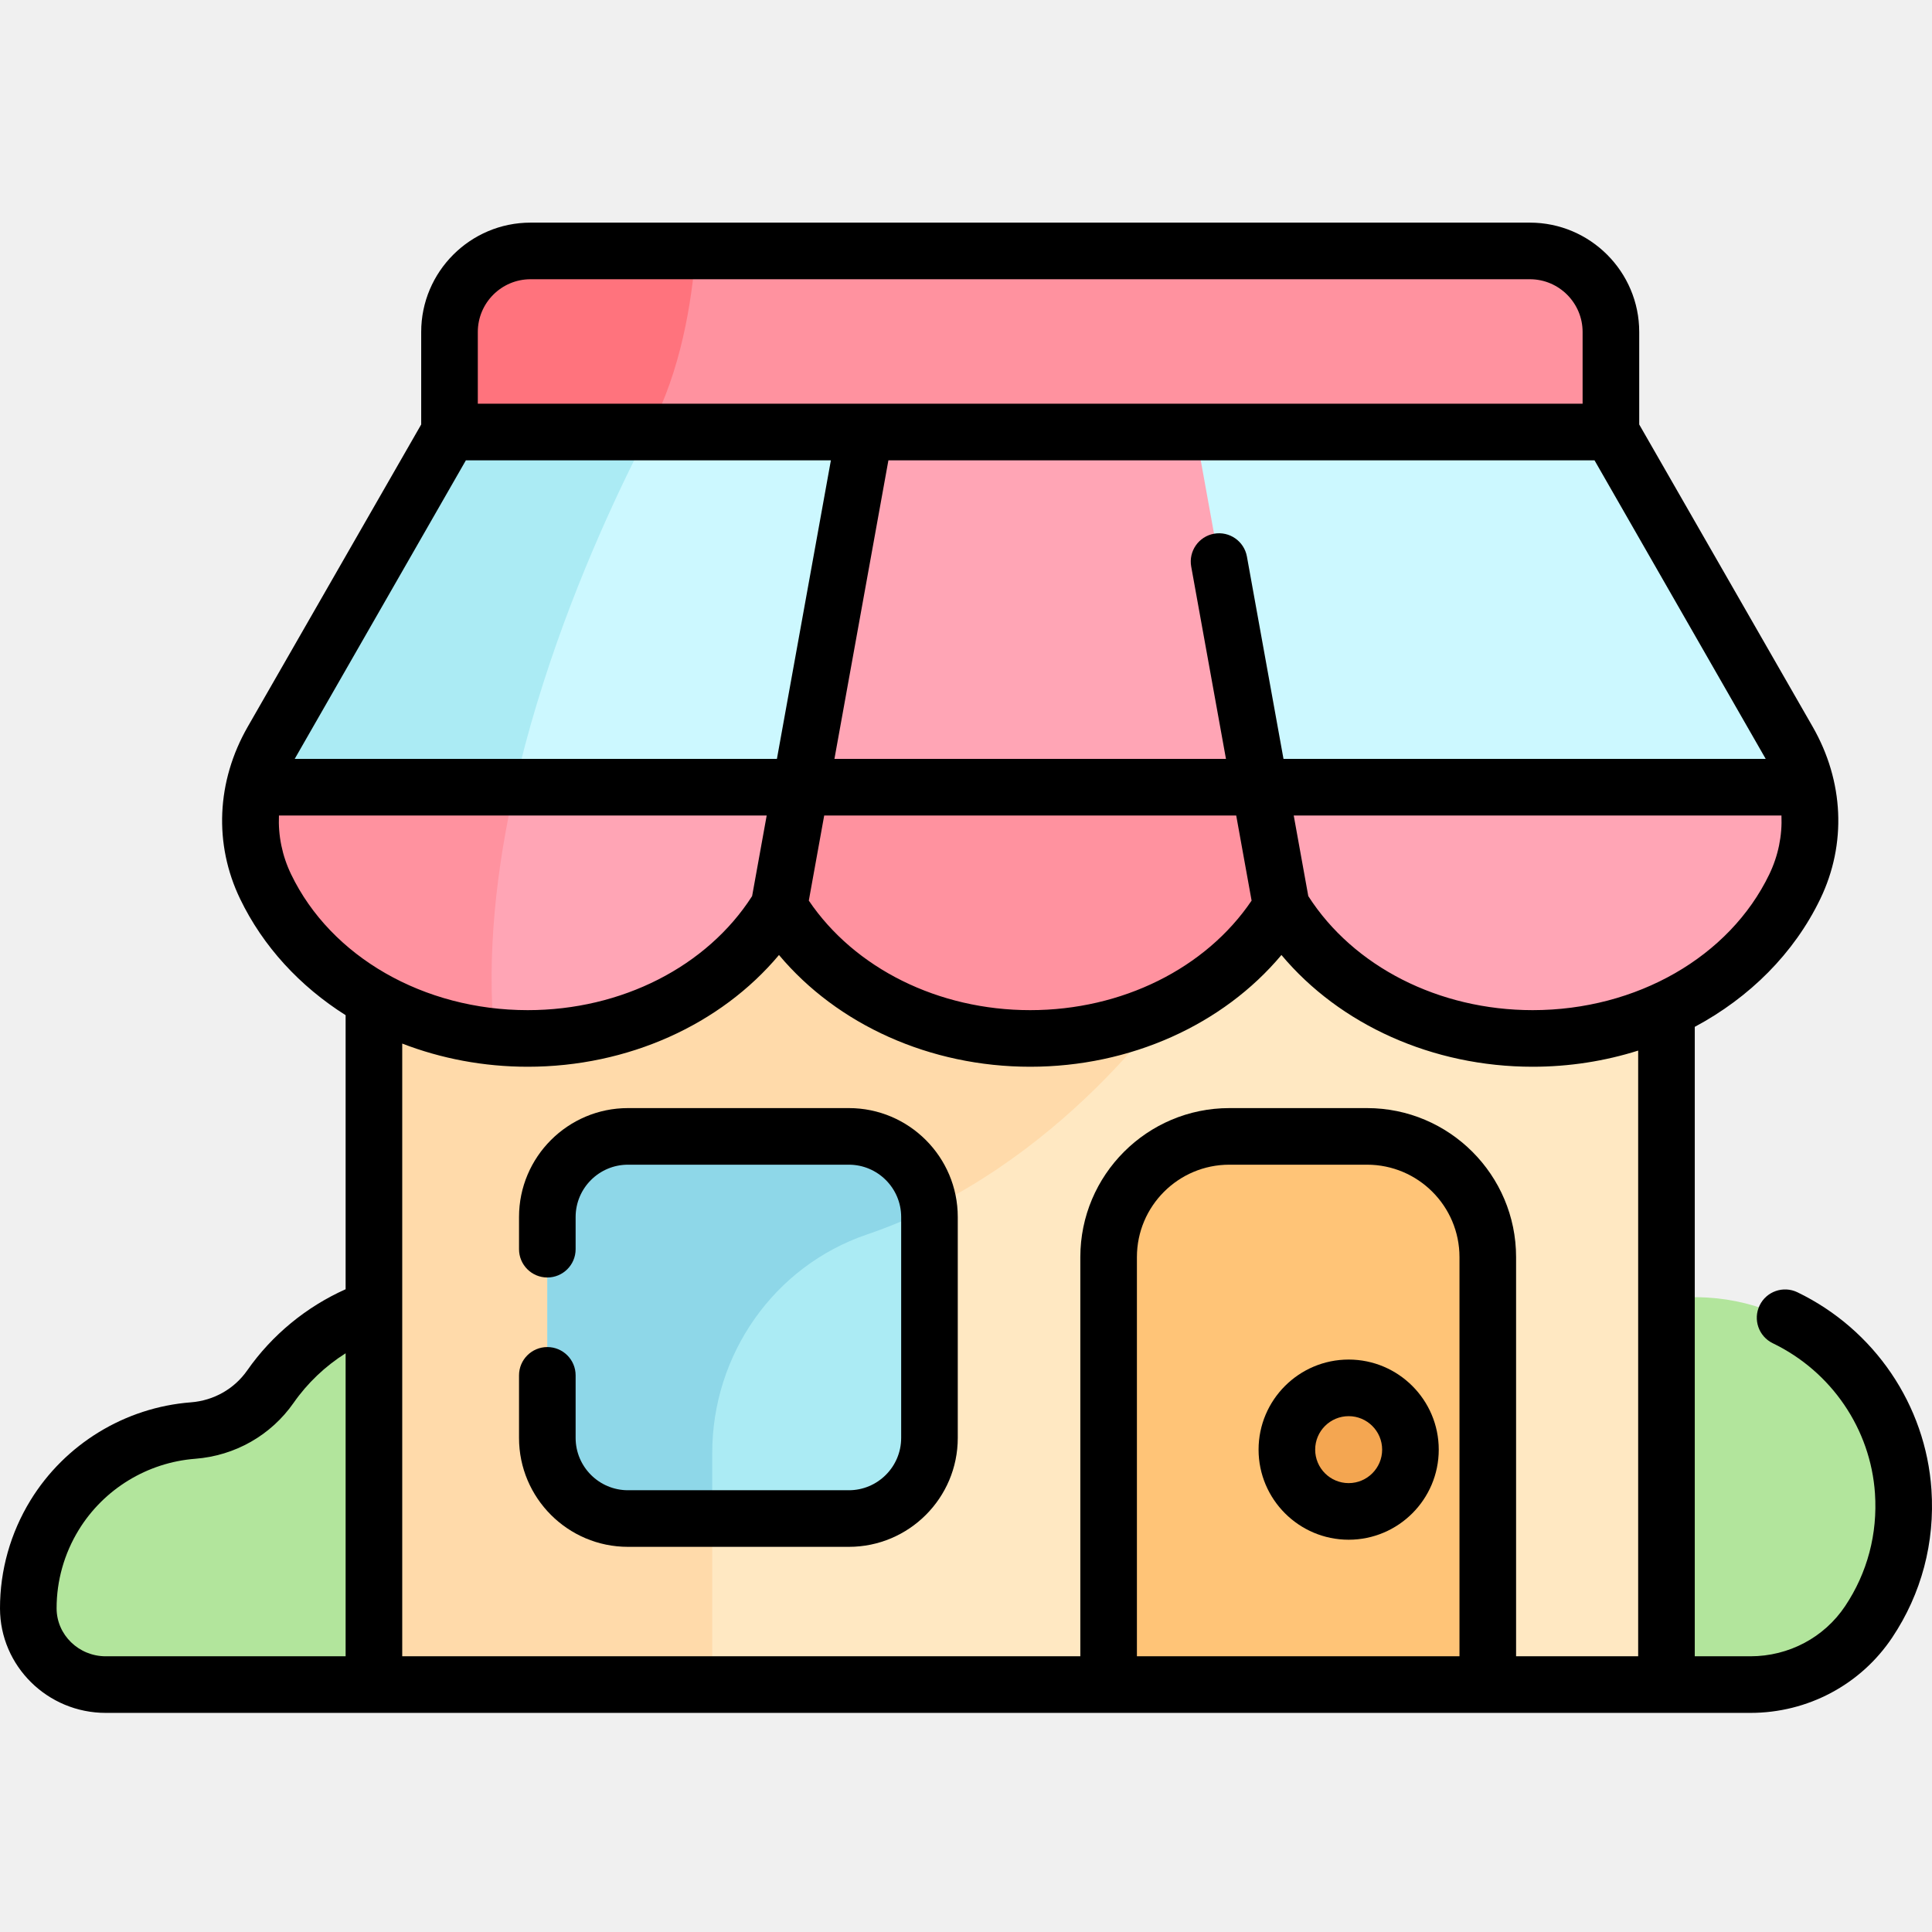
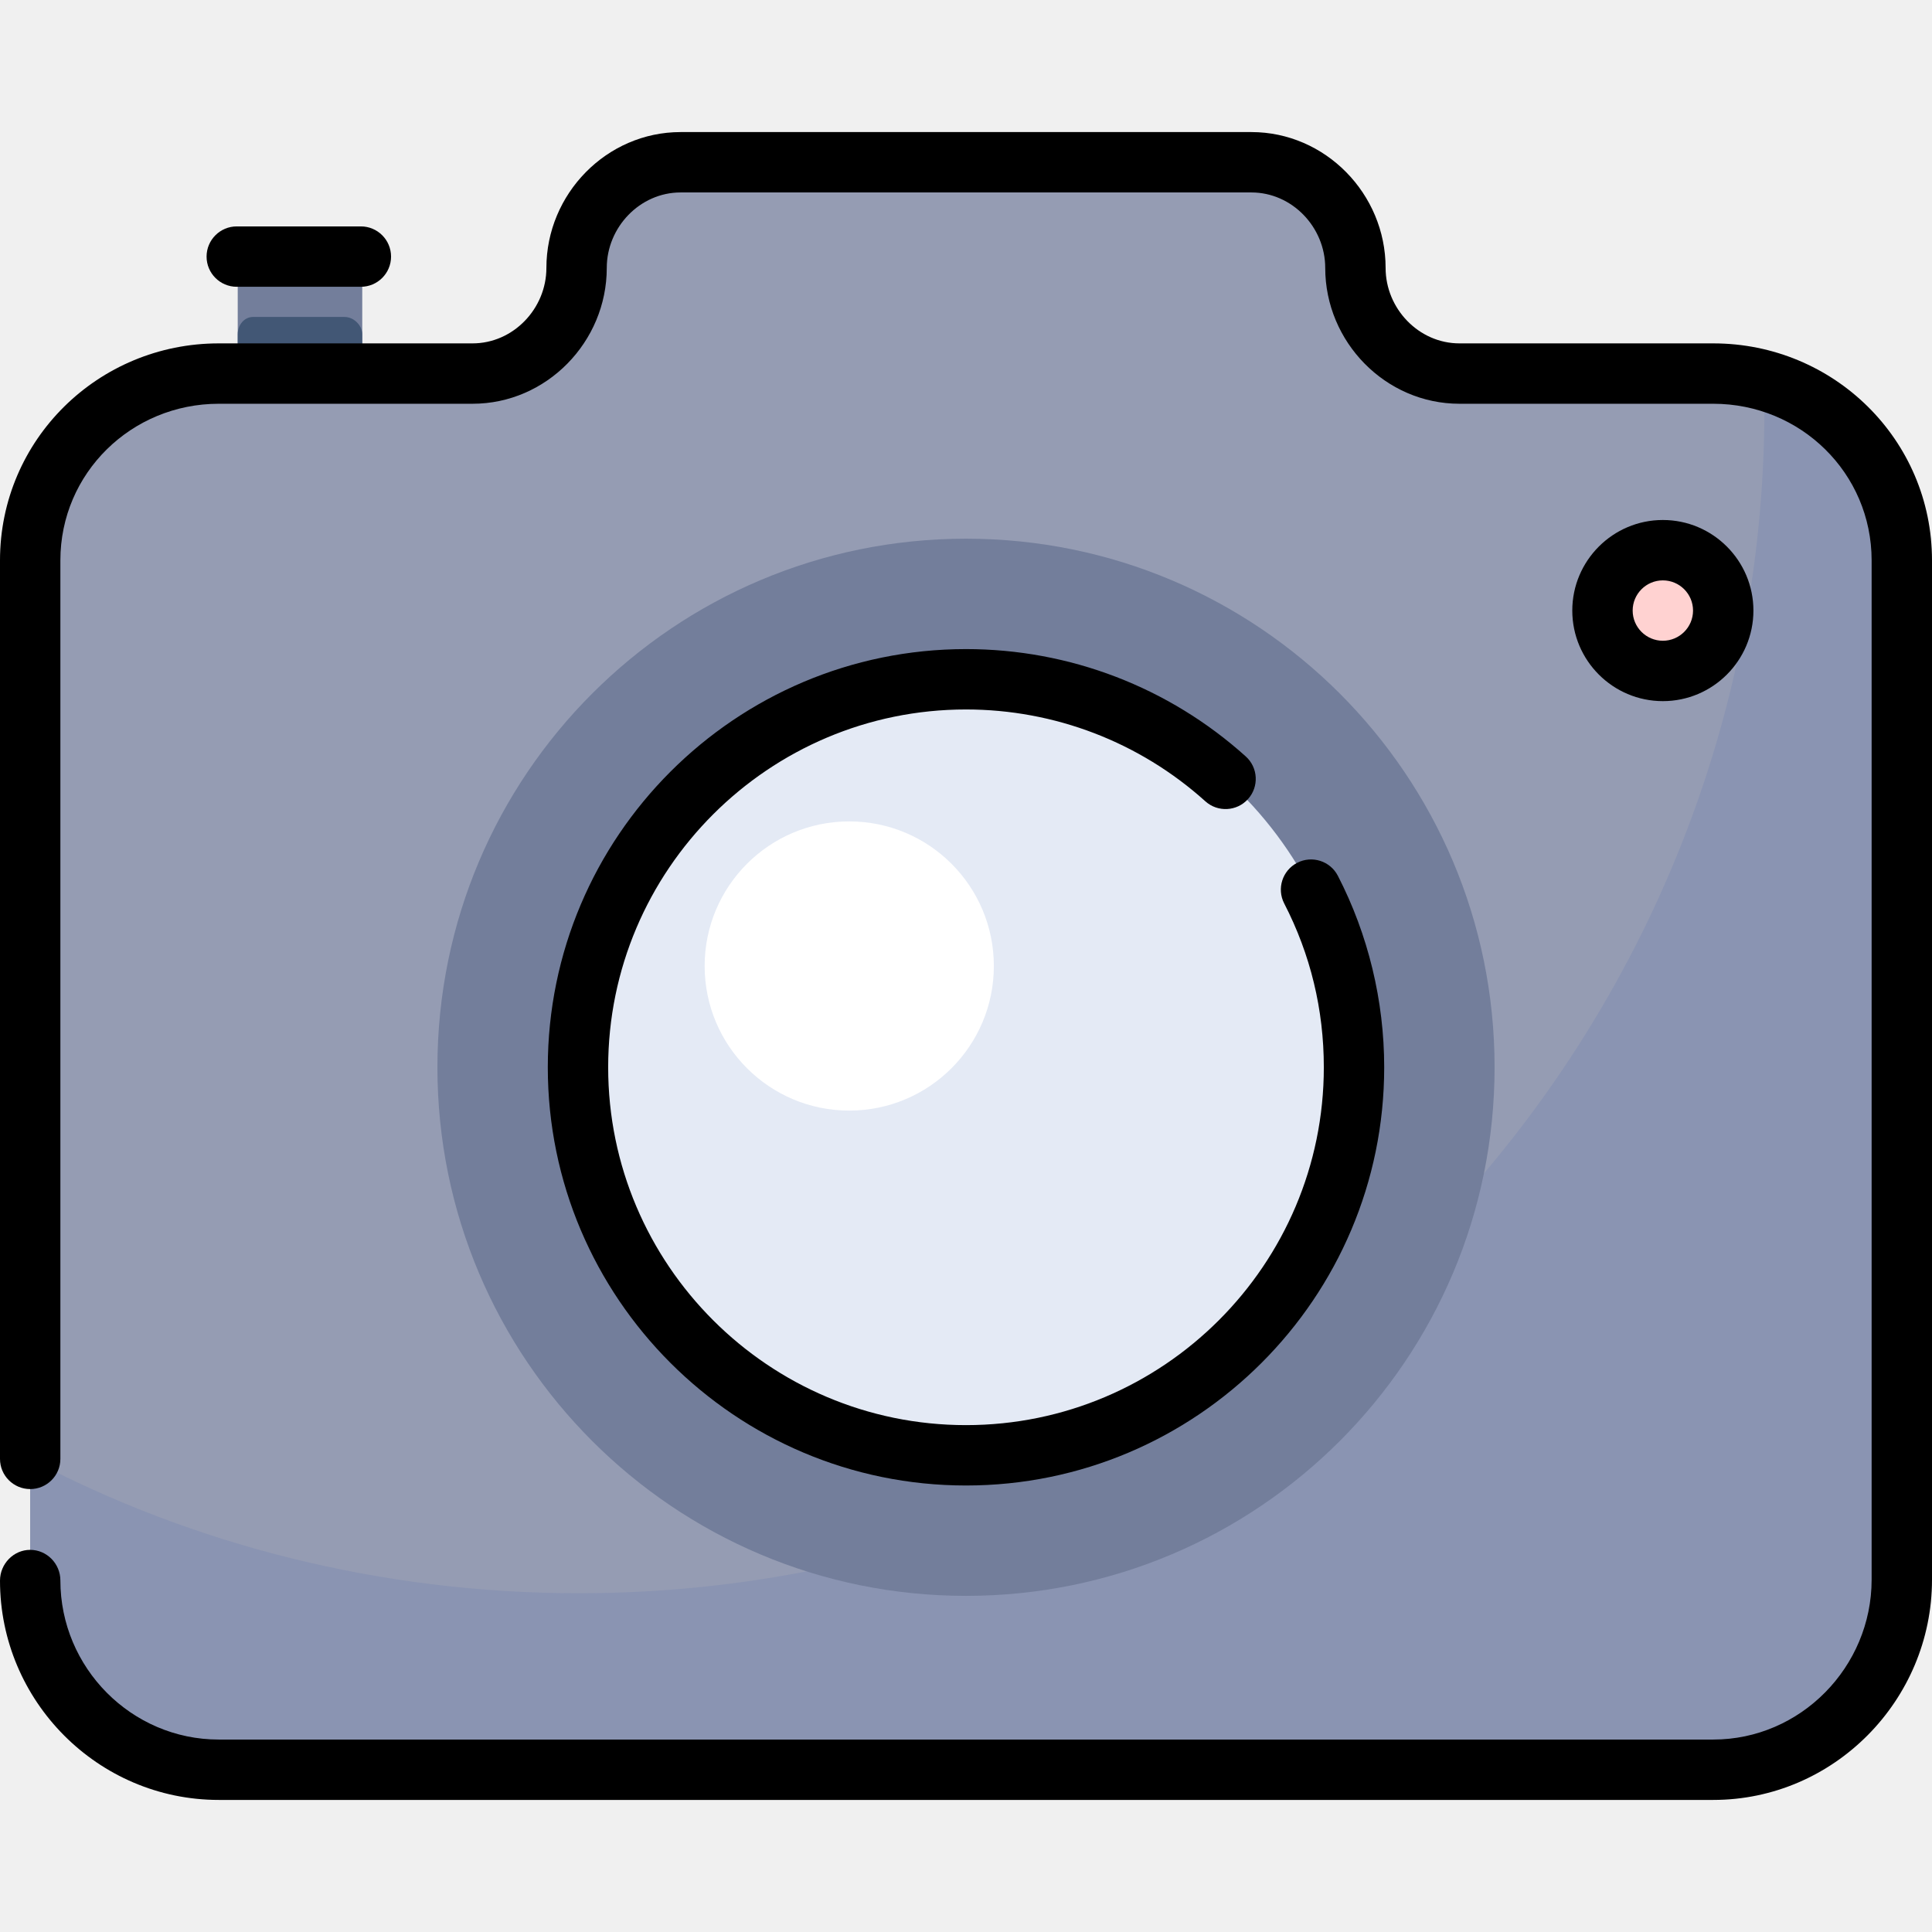
- <svg xmlns="http://www.w3.org/2000/svg" height="512pt" viewBox="0 -59 512.001 512" width="512pt">
-   <path d="m119.121 61.844v-32.867c0-11.859 9.617-21.477 21.477-21.477h264.836c11.859 0 21.473 9.617 21.473 21.477v32.867l-162.293 41.637zm0 0" fill="#ff929f" />
-   <path d="m140.598 7.5c-11.859 0-21.477 9.617-21.477 21.477v32.867l43.523 12.457c3.727-8.078 7.129-14.828 9.762-19.859 7.957-15.184 10.941-33.109 11.969-46.941zm0 0" fill="#ff737d" />
-   <path d="m145.766 387.434c16.984-10.32 27.973-29.527 26.512-51.168-1.859-27.559-24.27-49.766-51.848-51.395-20.164-1.191-38.168 8.422-48.762 23.59-4.738 6.785-12.254 11.012-20.504 11.648-14.59 1.125-28.453 8.984-36.691 22.414-4.738 7.73-6.988 16.281-6.973 24.727.02 11.203 9.32 20.184 20.523 20.184zm0 0" fill="#b2e59c" />
-   <path d="m495.223 370.793c6.516-9.766 10.012-21.719 9.145-34.527-1.859-27.559-24.27-49.766-51.844-51.395-20.168-1.191-38.168 8.422-48.766 23.594-4.734 6.781-12.254 11.012-20.504 11.645-14.59 1.125-28.453 8.984-36.688 22.414-4.738 7.73-6.988 16.281-6.973 24.727.02 11.203 9.316 20.184 20.52 20.184h103.766c12.562 0 24.367-6.195 31.344-16.641zm0 0" fill="#b2e59c" />
-   <path d="m99.094 141.012h342.539v246.422h-342.539zm0 0" fill="#ffe8c2" />
-   <path d="m99.094 141.012v246.422h89.656v-61.402c0-26.031 16.336-49.488 40.98-57.871 51.648-17.57 82.062-63.867 82.062-63.867v-63.281zm0 0" fill="#ffdaaa" />
-   <path d="m426.906 55.492h-307.785l-46.953 81.816c-6.926 12.07-7.77 26.219-1.773 38.66 11.391 23.633 38.203 40.23 69.465 40.23 28.875 0 53.941-14.164 66.578-34.949 12.637 20.785 37.703 34.949 66.578 34.949s53.938-14.164 66.578-34.949c12.637 20.785 37.703 34.949 66.578 34.949 31.262 0 58.074-16.598 69.465-40.23 5.996-12.441 5.148-26.59-1.777-38.66zm0 0" fill="#ccf8ff" />
-   <path d="m171.863 55.492h-52.738l-46.953 81.816c-6.926 12.07-7.773 26.219-1.777 38.66 10.297 21.359 33.195 36.977 60.586 39.777-5.891-63.188 26.984-133.547 40.883-160.254zm0 0" fill="#abebf4" />
-   <path d="m70.395 175.969c11.391 23.633 38.203 40.23 69.465 40.23 28.875 0 53.941-14.168 66.578-34.949 12.637 20.785 37.703 34.949 66.578 34.949s53.938-14.168 66.578-34.949c12.637 20.785 37.703 34.949 66.578 34.949 31.262 0 58.074-16.598 69.465-40.23 4.043-8.395 4.965-17.562 3.016-26.352h-411.273c-1.949 8.789-1.031 17.957 3.016 26.352zm0 0" fill="#ffa5b5" />
-   <path d="m273.016 216.199c28.875 0 53.938-14.168 66.578-34.949l-22.738-125.758h-87.684l-22.734 125.758c12.637 20.781 37.703 34.949 66.578 34.949zm0 0" fill="#ffa5b5" />
-   <path d="m206.438 181.25c12.637 20.785 37.703 34.949 66.578 34.949s53.938-14.168 66.578-34.949l-5.719-31.629h-121.719zm0 0" fill="#ff929f" />
-   <path d="m394.277 387.434h-100.48v-113.289c0-17.668 14.32-31.988 31.984-31.988h36.508c17.668 0 31.988 14.324 31.988 31.988zm0 0" fill="#ffc477" />
-   <path d="m224.957 343.43h-58.543c-11.801 0-21.367-9.566-21.367-21.363v-58.543c0-11.801 9.566-21.367 21.367-21.367h58.543c11.801 0 21.367 9.566 21.367 21.367v58.543c-.004 11.797-9.566 21.363-21.367 21.363zm0 0" fill="#abebf4" />
-   <path d="m136.41 149.617h-69.031c-1.949 8.785-1.031 17.957 3.016 26.352 10.293 21.359 33.191 36.973 60.586 39.777-2.039-21.887.57-44.633 5.43-66.129zm0 0" fill="#ff929f" />
-   <path d="m246.211 261.312c-1.109-10.762-10.203-19.156-21.254-19.156h-58.543c-11.801 0-21.367 9.566-21.367 21.367v58.543c0 11.801 9.566 21.367 21.367 21.367h22.336v-17.402c0-26.031 16.336-49.488 40.98-57.871 5.762-1.961 11.258-4.277 16.48-6.848zm0 0" fill="#8ed7e8" />
-   <path d="m373.785 325.168c0 9.043-7.332 16.375-16.375 16.375-9.043 0-16.375-7.332-16.375-16.375s7.332-16.371 16.375-16.371c9.043 0 16.375 7.328 16.375 16.371zm0 0" fill="#f4a651" />
-   <path d="m357.41 301.297c-13.164 0-23.875 10.707-23.875 23.871 0 13.164 10.711 23.875 23.875 23.875 13.164 0 23.875-10.711 23.875-23.875 0-13.164-10.711-23.871-23.875-23.871zm0 32.746c-4.895 0-8.875-3.98-8.875-8.875 0-4.891 3.98-8.871 8.875-8.871 4.891 0 8.875 3.98 8.875 8.871 0 4.895-3.984 8.875-8.875 8.875zm0 0" />
-   <path d="m224.957 234.656h-58.543c-15.918 0-28.867 12.949-28.867 28.863v8.531c0 4.141 3.359 7.5 7.5 7.5 4.145 0 7.5-3.359 7.5-7.5v-8.531c0-7.645 6.223-13.863 13.867-13.863h58.543c7.645 0 13.863 6.219 13.863 13.863v58.543c0 7.648-6.219 13.867-13.863 13.867h-58.543c-7.645 0-13.867-6.219-13.867-13.867v-16.578c0-4.141-3.355-7.5-7.5-7.5-4.141 0-7.5 3.359-7.5 7.5v16.582c0 15.914 12.949 28.863 28.867 28.863h58.543c15.918 0 28.863-12.949 28.863-28.863v-58.543c0-15.918-12.945-28.867-28.863-28.867zm0 0" />
-   <path d="m511.852 335.762c-1.512-22.414-15.125-42.453-35.523-52.301-3.73-1.797-8.215-.234-10.012 3.496-1.801 3.73-.238 8.215 3.492 10.016 15.551 7.504 25.926 22.754 27.078 39.797.723 10.707-2.008 21.031-7.902 29.859-5.562 8.332-14.945 13.305-25.102 13.305h-14.75v-166.809c14.531-7.773 26.309-19.473 33.262-33.898 7.012-14.551 6.273-31.188-2.027-45.652l-45.957-80.082v-24.516c0-15.977-13-28.977-28.977-28.977h-264.836c-15.977 0-28.977 13-28.977 28.977v24.516l-45.957 80.082c-8.301 14.465-9.039 31.102-2.027 45.648 6.086 12.629 15.867 23.168 27.957 30.812v72.629c-10.398 4.637-19.527 12.129-26.074 21.504-3.434 4.914-8.875 8-14.934 8.465-17.469 1.348-33.359 11.055-42.508 25.969-5.301 8.648-8.094 18.559-8.078 28.66.027 15.262 12.598 27.672 28.02 27.672h435.859c15.18 0 29.227-7.469 37.582-19.977 7.746-11.609 11.34-25.16 10.391-39.195zm-42.973-163.051c-10.535 21.859-35.152 35.988-62.711 35.988-24.859 0-47.5-11.551-59.457-30.223l-3.859-21.359h129.254c.223 5.332-.844 10.648-3.227 15.594zm-250.457-15.594h109.188l4.078 22.555c-12.148 17.969-34.348 29.027-58.672 29.027s-46.523-11.059-58.672-29.027zm249.512-15h-127.793l-9.695-53.629c-.738-4.074-4.641-6.777-8.715-6.047-4.078.738-6.785 4.641-6.047 8.715l9.211 50.961h-103.762l14.305-79.129h187.125s45.18 78.773 45.371 79.129zm-327.336-127.117h264.836c7.703 0 13.973 6.27 13.973 13.977v19.016h-292.781v-19.016c0-7.707 6.266-13.977 13.973-13.977zm-17.133 47.988h96.73l-14.305 79.129h-127.793c.191-.355 45.367-79.129 45.367-79.129zm-46.312 109.723c-2.387-4.945-3.453-10.262-3.23-15.594h129.258l-3.863 21.359c-11.957 18.672-34.598 30.223-59.457 30.223-27.559 0-52.172-14.129-62.707-35.988zm-62.152 194.527c-.012-7.324 2.02-14.516 5.867-20.793 6.641-10.832 18.184-17.879 30.871-18.855 10.562-.816 20.066-6.223 26.078-14.832 3.664-5.25 8.391-9.723 13.777-13.125v80.301h-63.57c-7.168 0-13.012-5.695-13.023-12.695zm91.594 12.695v-162.375c10.281 3.973 21.566 6.141 33.266 6.141 26.527 0 51.098-11.129 66.578-29.617 15.48 18.488 40.051 29.617 66.578 29.617s51.098-11.129 66.578-29.617c15.48 18.488 40.051 29.617 66.578 29.617 9.719 0 19.152-1.5 27.961-4.281v160.516h-32.355v-105.789c0-21.773-17.711-39.488-39.488-39.488h-36.504c-21.773 0-39.488 17.715-39.488 39.488v105.789zm194.699 0v-105.789c0-13.504 10.988-24.488 24.488-24.488h36.508c13.504 0 24.488 10.984 24.488 24.488v105.789zm0 0" />
+ <svg xmlns="http://www.w3.org/2000/svg" version="1.1" id="Capa_1" x="0px" y="0px" viewBox="0 0 512 512" style="enable-background:new 0 0 512 512;" xml:space="preserve">
+   <path style="fill:#737E9B;" d="M96,108H63V73.417C63,70.332,65.247,68,68.332,68h21.716C93.133,68,96,70.332,96,73.417V108z" />
+   <path style="fill:#425775;" d="M96,108H63V88.569C63,86.198,64.668,84,67.039,84h24.302C93.712,84,96,86.198,96,88.569V108z" />
+   <path style="fill:#959CB3;" d="M359.2,71.2v-0.314C359.2,55.659,346.856,43,331.628,43H180.372  C165.144,43,152.8,55.544,152.8,70.772V71.1c0,15.227-12.344,27.9-27.572,27.9H57.972C30.373,99,8,120.917,8,148.516v270.112  C8,446.226,30.373,469,57.972,469h396.056C481.627,469,504,446.226,504,418.628V148.516C504,120.917,481.627,99,454.028,99h-67.257  C371.544,99,359.2,86.428,359.2,71.2z" />
+   <circle style="fill:#FFD2D1;" cx="440.67" cy="161.81" r="16" />
+   <path style="fill:#8A94B2;" d="M467.497,100.395c0.06,2.532,0.096,5.069,0.096,7.615c0,173.536-140.679,314.214-314.214,314.214  C100.921,422.225,51,409.352,8,386.619v32.008C8,446.226,30.373,469,57.972,469h396.056C481.627,469,504,446.226,504,418.628  V148.516C504,125.586,488.55,106.277,467.497,100.395z" />
+   <circle style="fill:#737E9B;" cx="256" cy="282.84" r="140.08" />
+   <circle style="fill:#E4EAF5;" cx="256" cy="282.84" r="102.83" />
+   <circle style="fill:#FFFFFF;" cx="225.06" cy="256" r="38.32" />
+   <path d="M464.674,161.806c0-13.234-10.767-24.001-24.001-24.001s-24.001,10.767-24.001,24.001s10.767,24.001,24.001,24.001  C453.908,185.807,464.674,175.041,464.674,161.806z M432.673,161.806c0-4.412,3.589-8,8-8c4.412,0,8,3.589,8,8c0,4.412-3.589,8-8,8  C436.261,169.806,432.673,166.218,432.673,161.806z" />
+   <path d="M454.028,91h-67.256C375.98,91,367.2,81.792,367.2,71c0-19.614-15.958-36-35.572-36H180.372  C160.757,35,144.8,51.386,144.8,71c0,10.792-8.78,20-19.571,20H57.972C26.006,91,0,116.549,0,148.515v238.104c0,4.418,3.582,8,8,8  s8-3.582,8-8V148.515C16,125.372,34.829,107,57.972,107h67.256c19.614,0,35.572-16.386,35.572-36c0-10.792,8.78-20,19.571-20  h151.256c10.792,0,19.571,9.208,19.571,20c0,19.614,15.958,36,35.572,36h67.256C477.171,107,496,125.372,496,148.515v270.112  C496,441.771,477.171,461,454.028,461H57.972c-23.143,0-41.971-19.029-41.971-42.172c0-4.418-3.582-8.101-8-8.101s-8,3.732-8,8.15  C0,450.844,26.006,477,57.972,477h396.056C485.994,477,512,450.594,512,418.627V148.515C512,116.549,485.994,91,454.028,91z" />
+   <path d="M256,188.016c23.478,0,46.005,8.644,63.434,24.34c3.282,2.956,8.341,2.692,11.299-0.591  c2.957-3.283,2.692-8.342-0.591-11.299C309.77,182.12,283.439,172.015,256,172.015c-61.111,0-110.828,49.717-110.828,110.828  S194.889,393.672,256,393.672s110.828-49.718,110.828-110.828c0-17.632-4.246-35.181-12.279-50.75  c-2.026-3.926-6.85-5.468-10.778-3.441c-3.927,2.026-5.467,6.851-3.441,10.778c6.965,13.501,10.497,28.107,10.497,43.413  c0,52.288-42.54,94.828-94.828,94.828s-94.828-42.54-94.828-94.828S203.712,188.016,256,188.016z" />
+   <path d="M62.746,76h32.888c4.418,0,8-3.582,8-8s-3.582-8-8-8H62.746c-4.418,0-8,3.582-8,8S58.328,76,62.746,76z" />
+   <g>
+ </g>
+   <g>
+ </g>
+   <g>
+ </g>
+   <g>
+ </g>
+   <g>
+ </g>
+   <g>
+ </g>
+   <g>
+ </g>
+   <g>
+ </g>
+   <g>
+ </g>
+   <g>
+ </g>
+   <g>
+ </g>
+   <g>
+ </g>
+   <g>
+ </g>
+   <g>
+ </g>
+   <g>
+ </g>
</svg>
